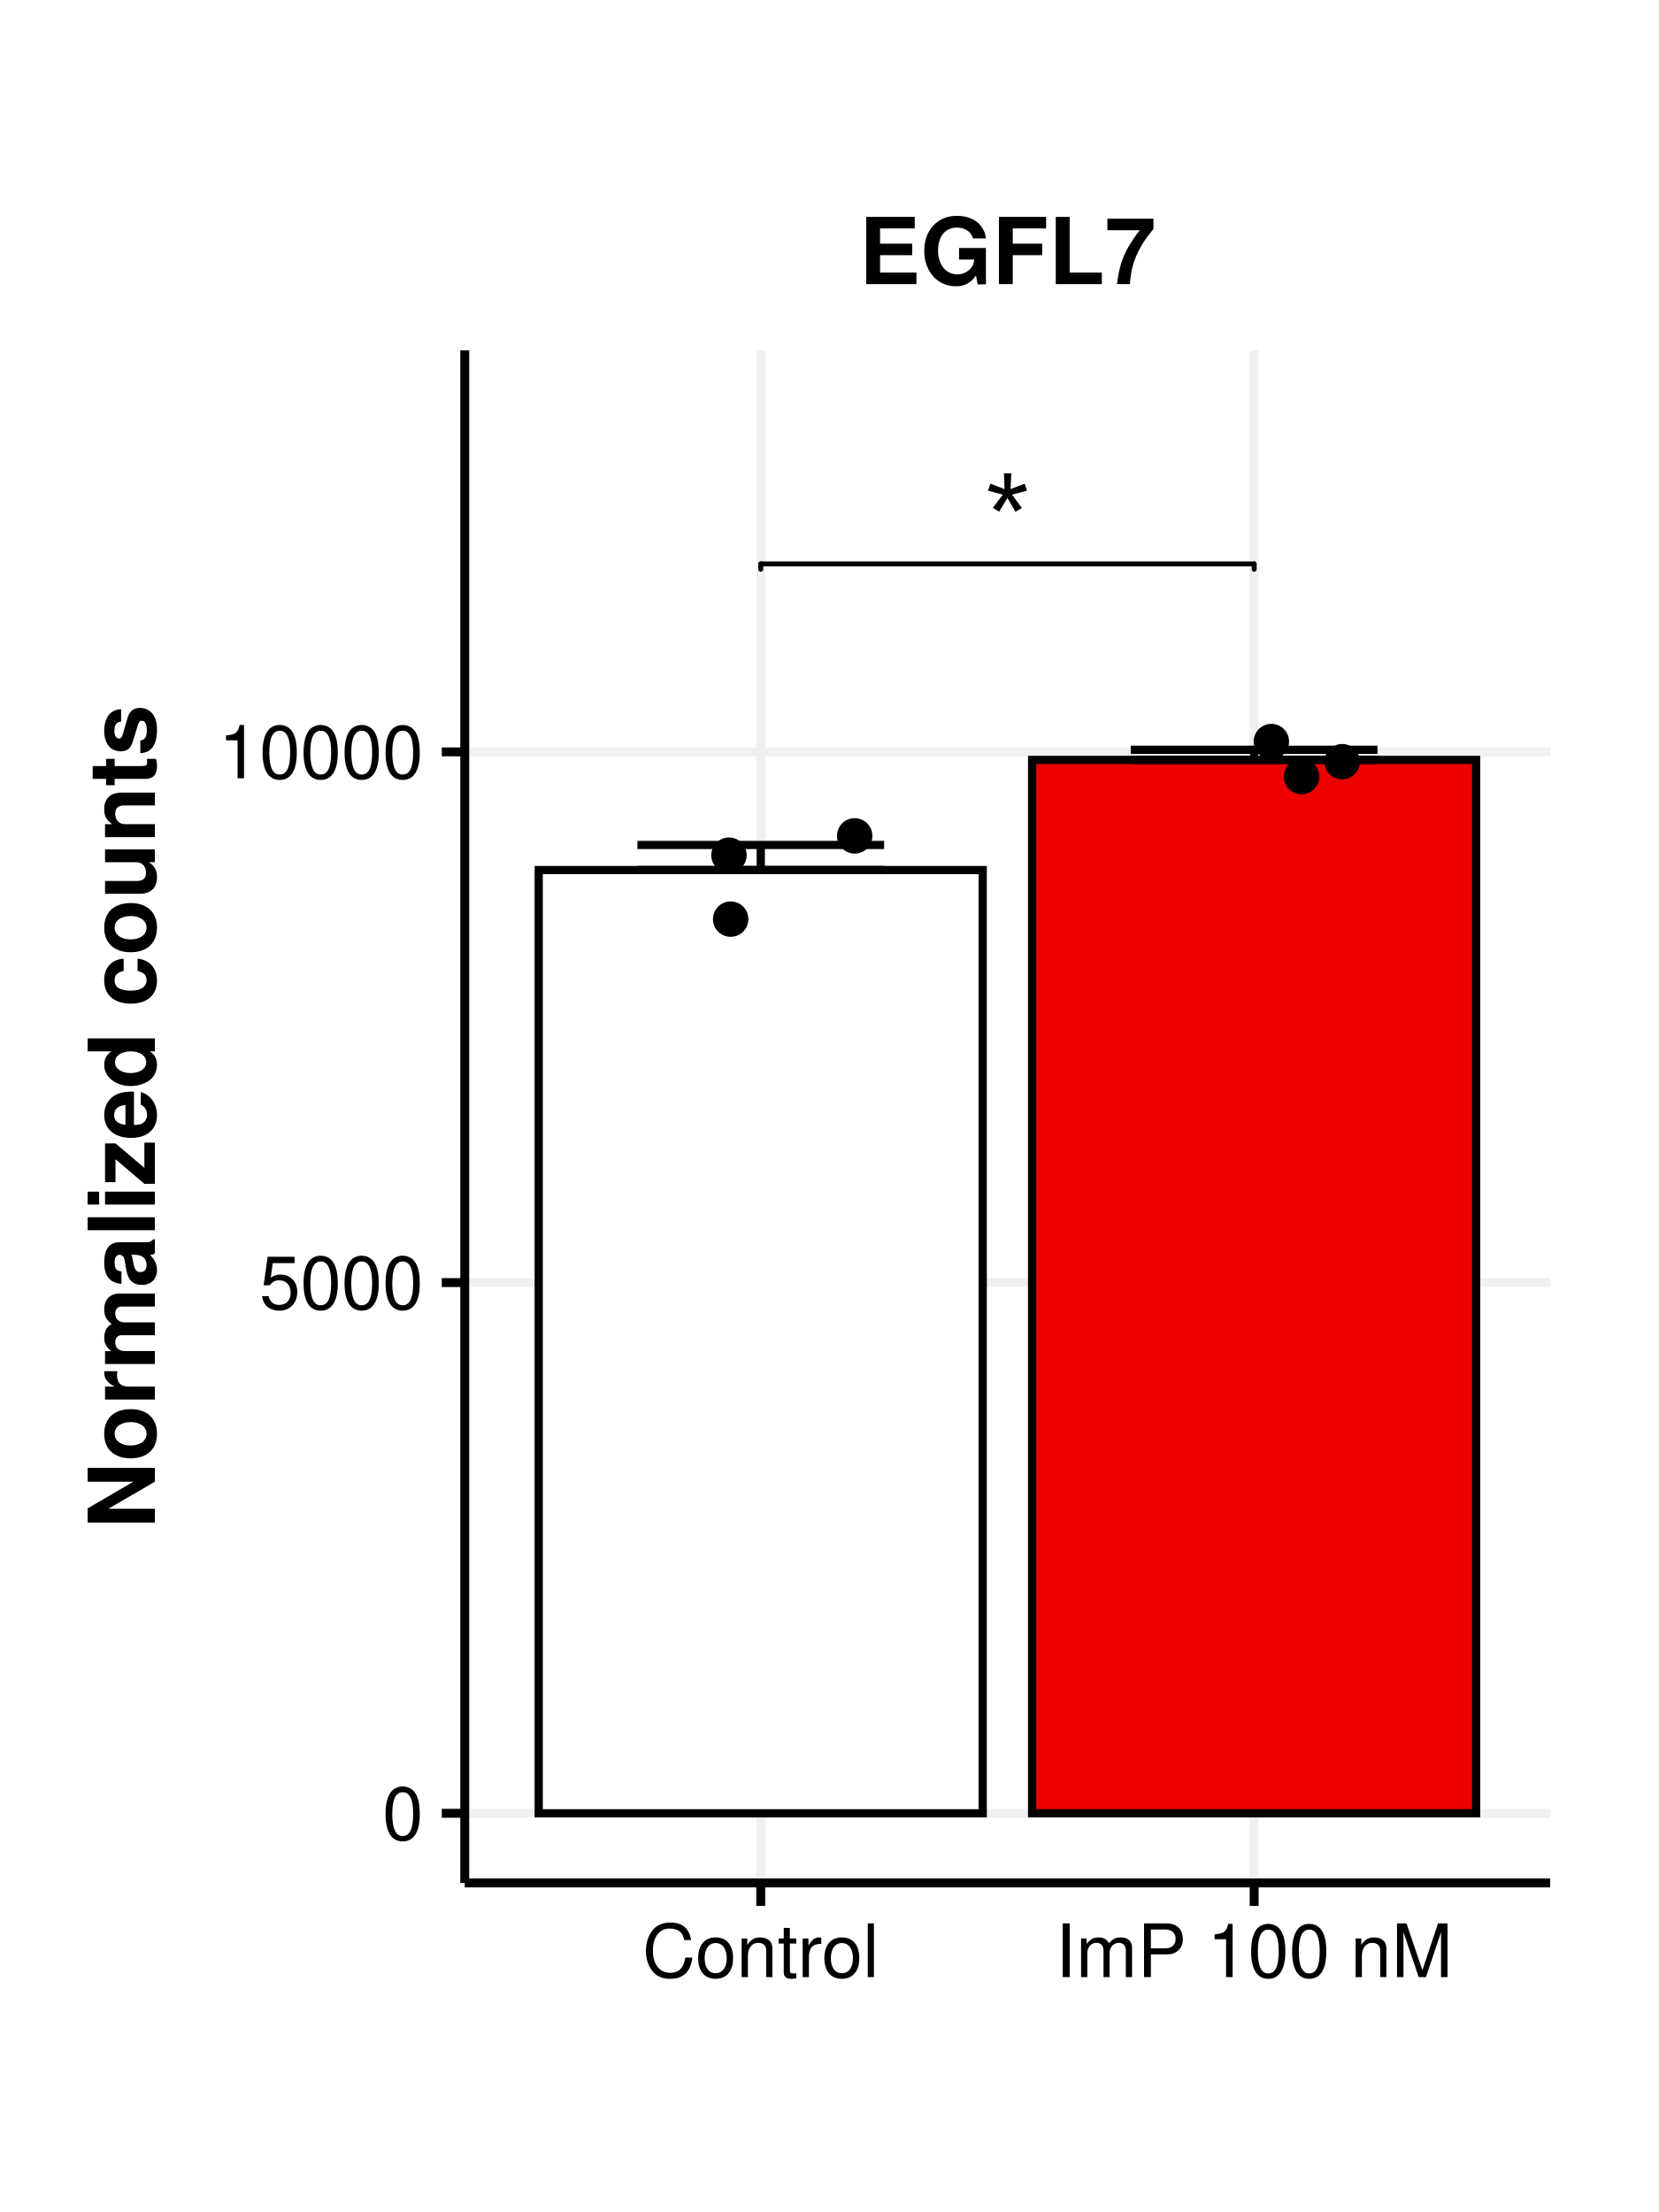
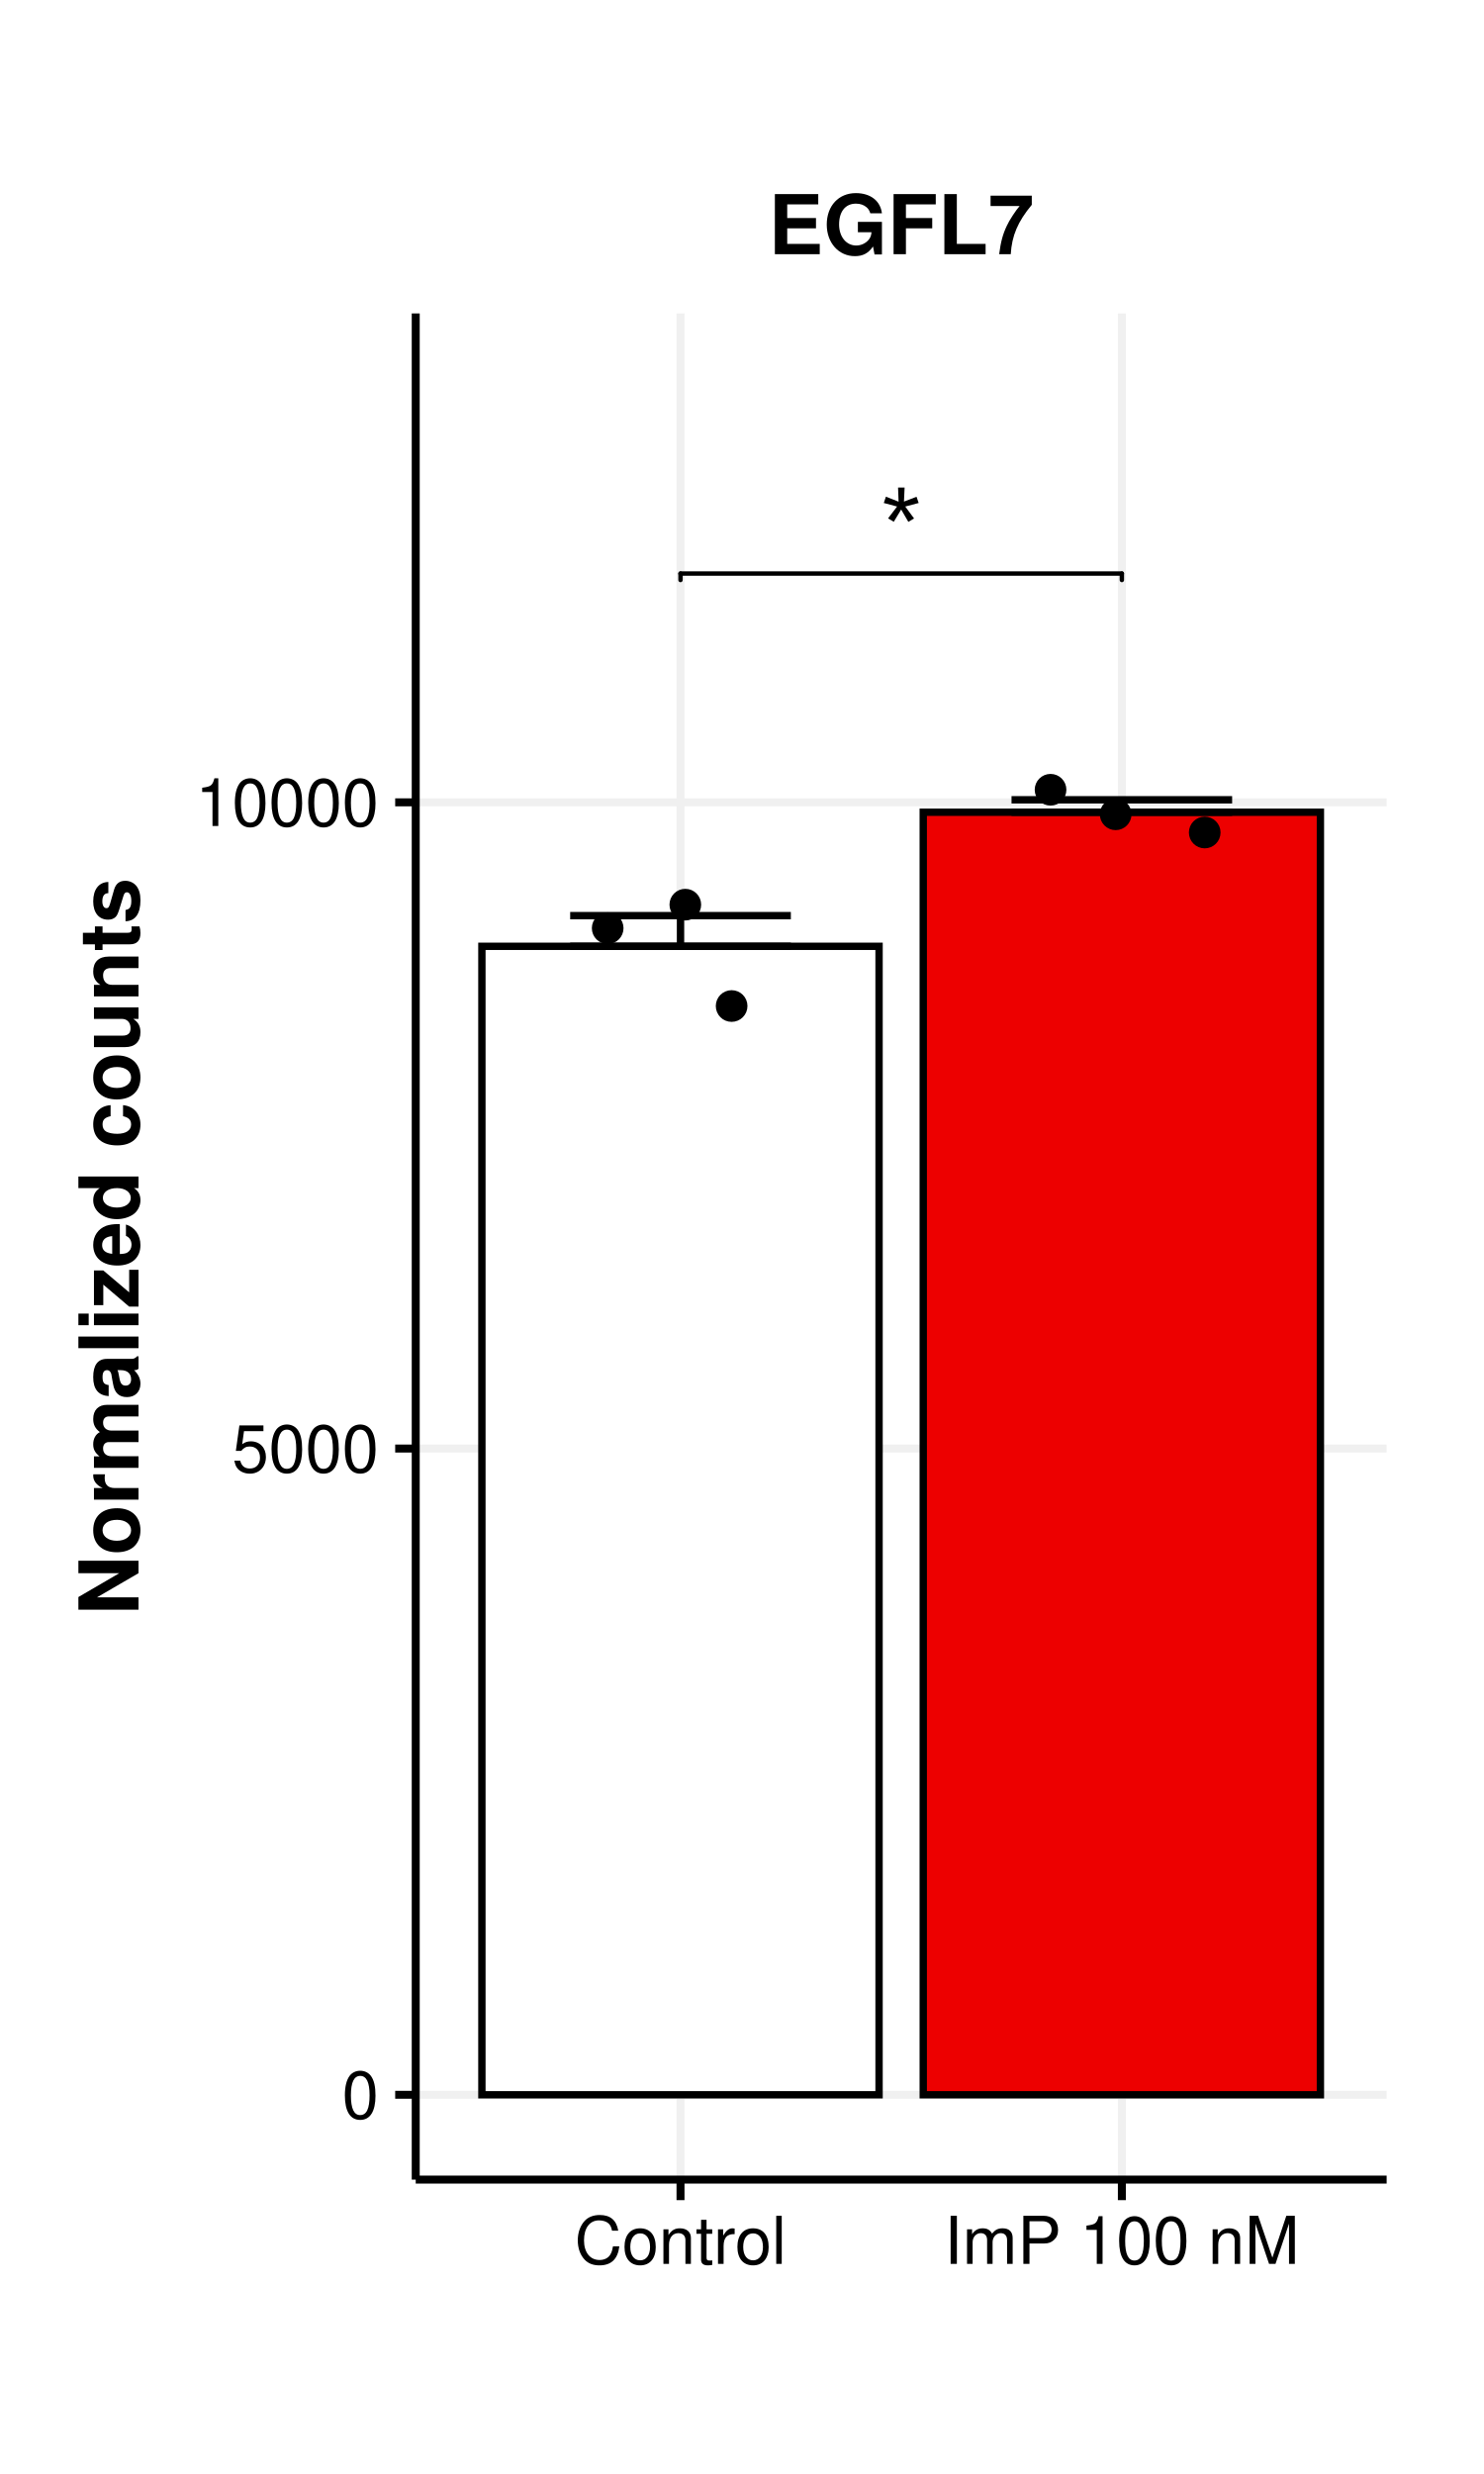
- <svg xmlns="http://www.w3.org/2000/svg" class="svglite" width="216.00pt" height="288.00pt" viewBox="0 0 216.00 288.00">
+ <svg xmlns="http://www.w3.org/2000/svg" class="svglite" width="216.00pt" height="360.00pt" viewBox="0 0 216.00 360.00">
  <defs>
    <style type="text/css">
    .svglite line, .svglite polyline, .svglite polygon, .svglite path, .svglite rect, .svglite circle {
      fill: none;
      stroke: #000000;
      stroke-linecap: round;
      stroke-linejoin: round;
      stroke-miterlimit: 10.00;
    }
    .svglite text {
      white-space: pre;
    }
  </style>
  </defs>
  <rect width="100%" height="100%" style="stroke: none; fill: #FFFFFF;" />
  <defs>
-     <clipPath id="cpMC4wMHwyMTYuMDB8MC4wMHwyODguMDA=">
-       <rect x="0.00" y="0.00" width="216.00" height="288.00" />
+     <clipPath id="cpMC4wMHwyMTYuMDB8MC4wMHwzNjAuMDA=">
+       <rect x="0.00" y="0.00" width="216.00" height="360.00" />
    </clipPath>
  </defs>
-   <g clip-path="url(#cpMC4wMHwyMTYuMDB8MC4wMHwyODguMDA=)">
-     <rect x="0" y="0.00" width="216.00" height="288.00" style="stroke-width: 1.16; stroke: none; fill: #FFFFFF;" />
+   <g clip-path="url(#cpMC4wMHwyMTYuMDB8MC4wMHwzNjAuMDA=)">
+     <rect x="0" y="0.00" width="216.00" height="360.00" style="stroke-width: 1.16; stroke: none; fill: #FFFFFF;" />
  </g>
  <defs>
-     <clipPath id="cpNjAuNTF8MjAxLjgzfDQ1LjYxfDI0NS4xNg==">
-       <rect x="60.51" y="45.61" width="141.32" height="199.55" />
+     <clipPath id="cpNjAuNTF8MjAxLjgzfDQ1LjYxfDMxNy4xNg==">
+       <rect x="60.51" y="45.61" width="141.32" height="271.55" />
    </clipPath>
  </defs>
-   <g clip-path="url(#cpNjAuNTF8MjAxLjgzfDQ1LjYxfDI0NS4xNg==)">
-     <rect x="60.51" y="45.61" width="141.32" height="199.55" style="stroke-width: 1.16; stroke: none; fill: #FFFFFF;" />
-     <polyline points="60.51,236.09 201.83,236.09 " style="stroke-width: 1.16; stroke: #F0F0F0; stroke-linecap: butt;" />
-     <polyline points="60.51,166.99 201.83,166.99 " style="stroke-width: 1.16; stroke: #F0F0F0; stroke-linecap: butt;" />
-     <polyline points="60.51,97.89 201.83,97.89 " style="stroke-width: 1.16; stroke: #F0F0F0; stroke-linecap: butt;" />
-     <polyline points="99.05,245.16 99.05,45.61 " style="stroke-width: 1.16; stroke: #F0F0F0; stroke-linecap: butt;" />
-     <polyline points="163.29,245.16 163.29,45.61 " style="stroke-width: 1.16; stroke: #F0F0F0; stroke-linecap: butt;" />
-     <rect x="70.14" y="113.28" width="57.81" height="122.81" style="stroke-width: 1.07; stroke-linecap: butt; stroke-linejoin: miter; fill: #FFFFFF;" />
-     <rect x="134.38" y="98.94" width="57.81" height="137.15" style="stroke-width: 1.07; stroke-linecap: butt; stroke-linejoin: miter; fill: #ED0000;" />
-     <polyline points="82.99,110.01 115.11,110.01 " style="stroke-width: 1.07; stroke-linecap: butt;" />
-     <polyline points="99.05,110.01 99.05,113.28 " style="stroke-width: 1.07; stroke-linecap: butt;" />
-     <polyline points="82.99,113.28 115.11,113.28 " style="stroke-width: 1.07; stroke-linecap: butt;" />
-     <polyline points="147.23,97.62 179.34,97.62 " style="stroke-width: 1.07; stroke-linecap: butt;" />
-     <polyline points="163.29,97.62 163.29,98.94 " style="stroke-width: 1.07; stroke-linecap: butt;" />
-     <polyline points="147.23,98.94 179.34,98.94 " style="stroke-width: 1.07; stroke-linecap: butt;" />
-     <circle cx="111.28" cy="108.83" r="1.95" style="stroke-width: 0.71; fill: #000000;" />
-     <circle cx="94.91" cy="111.34" r="1.95" style="stroke-width: 0.71; fill: #000000;" />
-     <circle cx="95.13" cy="119.67" r="1.95" style="stroke-width: 0.71; fill: #000000;" />
-     <circle cx="165.53" cy="96.55" r="1.95" style="stroke-width: 0.71; fill: #000000;" />
-     <circle cx="174.75" cy="99.17" r="1.95" style="stroke-width: 0.71; fill: #000000;" />
-     <circle cx="169.46" cy="101.11" r="1.95" style="stroke-width: 0.71; fill: #000000;" />
-     <text x="131.17" y="71.43" text-anchor="middle" style="font-size: 14.23px; font-family: &quot;Arial&quot;;" textLength="5.54px" lengthAdjust="spacingAndGlyphs">*</text>
-     <line x1="99.05" y1="74.12" x2="99.05" y2="73.42" style="stroke-width: 0.64;" />
-     <line x1="99.05" y1="73.42" x2="163.29" y2="73.42" style="stroke-width: 0.64;" />
-     <line x1="163.29" y1="73.42" x2="163.29" y2="74.12" style="stroke-width: 0.64;" />
-     <rect x="60.51" y="45.61" width="141.32" height="199.55" style="stroke-width: 1.16; stroke: none;" />
+   <g clip-path="url(#cpNjAuNTF8MjAxLjgzfDQ1LjYxfDMxNy4xNg==)">
+     <rect x="60.51" y="45.61" width="141.32" height="271.55" style="stroke-width: 1.16; stroke: none; fill: #FFFFFF;" />
+     <polyline points="60.51,304.82 201.83,304.82 " style="stroke-width: 1.16; stroke: #F0F0F0; stroke-linecap: butt;" />
+     <polyline points="60.51,210.78 201.83,210.78 " style="stroke-width: 1.16; stroke: #F0F0F0; stroke-linecap: butt;" />
+     <polyline points="60.51,116.75 201.83,116.75 " style="stroke-width: 1.16; stroke: #F0F0F0; stroke-linecap: butt;" />
+     <polyline points="99.05,317.16 99.05,45.61 " style="stroke-width: 1.16; stroke: #F0F0F0; stroke-linecap: butt;" />
+     <polyline points="163.29,317.16 163.29,45.61 " style="stroke-width: 1.16; stroke: #F0F0F0; stroke-linecap: butt;" />
+     <rect x="70.14" y="137.70" width="57.81" height="167.12" style="stroke-width: 1.07; stroke-linecap: butt; stroke-linejoin: miter; fill: #FFFFFF;" />
+     <rect x="134.38" y="118.19" width="57.81" height="186.63" style="stroke-width: 1.07; stroke-linecap: butt; stroke-linejoin: miter; fill: #ED0000;" />
+     <polyline points="82.99,133.24 115.11,133.24 " style="stroke-width: 1.07; stroke-linecap: butt;" />
+     <polyline points="99.05,133.24 99.05,137.70 " style="stroke-width: 1.07; stroke-linecap: butt;" />
+     <polyline points="82.99,137.70 115.11,137.70 " style="stroke-width: 1.07; stroke-linecap: butt;" />
+     <polyline points="147.23,116.38 179.34,116.38 " style="stroke-width: 1.07; stroke-linecap: butt;" />
+     <polyline points="163.29,116.38 163.29,118.19 " style="stroke-width: 1.07; stroke-linecap: butt;" />
+     <polyline points="147.23,118.19 179.34,118.19 " style="stroke-width: 1.07; stroke-linecap: butt;" />
+     <circle cx="99.75" cy="131.64" r="1.95" style="stroke-width: 0.71; fill: #000000;" />
+     <circle cx="88.45" cy="135.06" r="1.95" style="stroke-width: 0.71; fill: #000000;" />
+     <circle cx="106.49" cy="146.39" r="1.95" style="stroke-width: 0.71; fill: #000000;" />
+     <circle cx="152.91" cy="114.92" r="1.95" style="stroke-width: 0.71; fill: #000000;" />
+     <circle cx="162.39" cy="118.49" r="1.95" style="stroke-width: 0.71; fill: #000000;" />
+     <circle cx="175.35" cy="121.14" r="1.95" style="stroke-width: 0.71; fill: #000000;" />
+     <text x="131.17" y="80.74" text-anchor="middle" style="font-size: 14.23px; font-family: &quot;Arial&quot;;" textLength="5.54px" lengthAdjust="spacingAndGlyphs">*</text>
+     <line x1="99.05" y1="84.40" x2="99.05" y2="83.46" style="stroke-width: 0.64;" />
+     <line x1="99.05" y1="83.46" x2="163.29" y2="83.46" style="stroke-width: 0.64;" />
+     <line x1="163.29" y1="83.46" x2="163.29" y2="84.40" style="stroke-width: 0.64;" />
+     <rect x="60.51" y="45.61" width="141.32" height="271.55" style="stroke-width: 1.16; stroke: none;" />
  </g>
-   <g clip-path="url(#cpMC4wMHwyMTYuMDB8MC4wMHwyODguMDA=)">
-     <polyline points="60.51,245.16 60.51,45.61 " style="stroke-width: 1.16; stroke-linecap: butt;" />
-     <text x="55.13" y="239.53" text-anchor="end" style="font-size: 9.60px; font-family: &quot;Helvetica&quot;;" textLength="5.34px" lengthAdjust="spacingAndGlyphs">0</text>
-     <text x="55.13" y="170.43" text-anchor="end" style="font-size: 9.60px; font-family: &quot;Helvetica&quot;;" textLength="21.34px" lengthAdjust="spacingAndGlyphs">5000</text>
-     <text x="55.13" y="101.33" text-anchor="end" style="font-size: 9.60px; font-family: &quot;Helvetica&quot;;" textLength="26.68px" lengthAdjust="spacingAndGlyphs">10000</text>
-     <polyline points="57.52,236.09 60.51,236.09 " style="stroke-width: 1.16; stroke-linecap: butt;" />
-     <polyline points="57.52,166.99 60.51,166.99 " style="stroke-width: 1.16; stroke-linecap: butt;" />
-     <polyline points="57.52,97.89 60.51,97.89 " style="stroke-width: 1.16; stroke-linecap: butt;" />
-     <polyline points="60.51,245.16 201.83,245.16 " style="stroke-width: 1.16; stroke-linecap: butt;" />
-     <polyline points="99.05,248.15 99.05,245.16 " style="stroke-width: 1.16; stroke-linecap: butt;" />
-     <polyline points="163.29,248.15 163.29,245.16 " style="stroke-width: 1.16; stroke-linecap: butt;" />
-     <text x="99.05" y="257.42" text-anchor="middle" style="font-size: 9.60px; font-family: &quot;Helvetica&quot;;" textLength="30.92px" lengthAdjust="spacingAndGlyphs">Control</text>
-     <text x="163.29" y="257.42" text-anchor="middle" style="font-size: 9.60px; font-family: &quot;Helvetica&quot;;" textLength="51.72px" lengthAdjust="spacingAndGlyphs">ImP 100 nM</text>
-     <text transform="translate(20.16,145.39) rotate(-90)" text-anchor="middle" style="font-size: 12.00px; font-weight: bold; font-family: &quot;Helvetica&quot;;" textLength="107.35px" lengthAdjust="spacingAndGlyphs">Normalized counts</text>
+   <g clip-path="url(#cpMC4wMHwyMTYuMDB8MC4wMHwzNjAuMDA=)">
+     <polyline points="60.51,317.16 60.51,45.61 " style="stroke-width: 1.16; stroke-linecap: butt;" />
+     <text x="55.13" y="308.26" text-anchor="end" style="font-size: 9.60px; font-family: &quot;Helvetica&quot;;" textLength="5.34px" lengthAdjust="spacingAndGlyphs">0</text>
+     <text x="55.13" y="214.22" text-anchor="end" style="font-size: 9.60px; font-family: &quot;Helvetica&quot;;" textLength="21.34px" lengthAdjust="spacingAndGlyphs">5000</text>
+     <text x="55.13" y="120.19" text-anchor="end" style="font-size: 9.60px; font-family: &quot;Helvetica&quot;;" textLength="26.68px" lengthAdjust="spacingAndGlyphs">10000</text>
+     <polyline points="57.52,304.82 60.51,304.82 " style="stroke-width: 1.16; stroke-linecap: butt;" />
+     <polyline points="57.52,210.78 60.51,210.78 " style="stroke-width: 1.16; stroke-linecap: butt;" />
+     <polyline points="57.52,116.75 60.51,116.75 " style="stroke-width: 1.16; stroke-linecap: butt;" />
+     <polyline points="60.51,317.16 201.83,317.16 " style="stroke-width: 1.16; stroke-linecap: butt;" />
+     <polyline points="99.05,320.15 99.05,317.16 " style="stroke-width: 1.16; stroke-linecap: butt;" />
+     <polyline points="163.29,320.15 163.29,317.16 " style="stroke-width: 1.16; stroke-linecap: butt;" />
+     <text x="99.05" y="329.42" text-anchor="middle" style="font-size: 9.60px; font-family: &quot;Helvetica&quot;;" textLength="30.92px" lengthAdjust="spacingAndGlyphs">Control</text>
+     <text x="163.29" y="329.42" text-anchor="middle" style="font-size: 9.60px; font-family: &quot;Helvetica&quot;;" textLength="51.72px" lengthAdjust="spacingAndGlyphs">ImP 100 nM</text>
+     <text transform="translate(20.16,181.39) rotate(-90)" text-anchor="middle" style="font-size: 12.00px; font-weight: bold; font-family: &quot;Helvetica&quot;;" textLength="107.35px" lengthAdjust="spacingAndGlyphs">Normalized counts</text>
    <text x="131.17" y="36.99" text-anchor="middle" style="font-size: 12.00px; font-weight: bold; font-family: &quot;Helvetica&quot;;" textLength="38.67px" lengthAdjust="spacingAndGlyphs">EGFL7</text>
  </g>
</svg>
